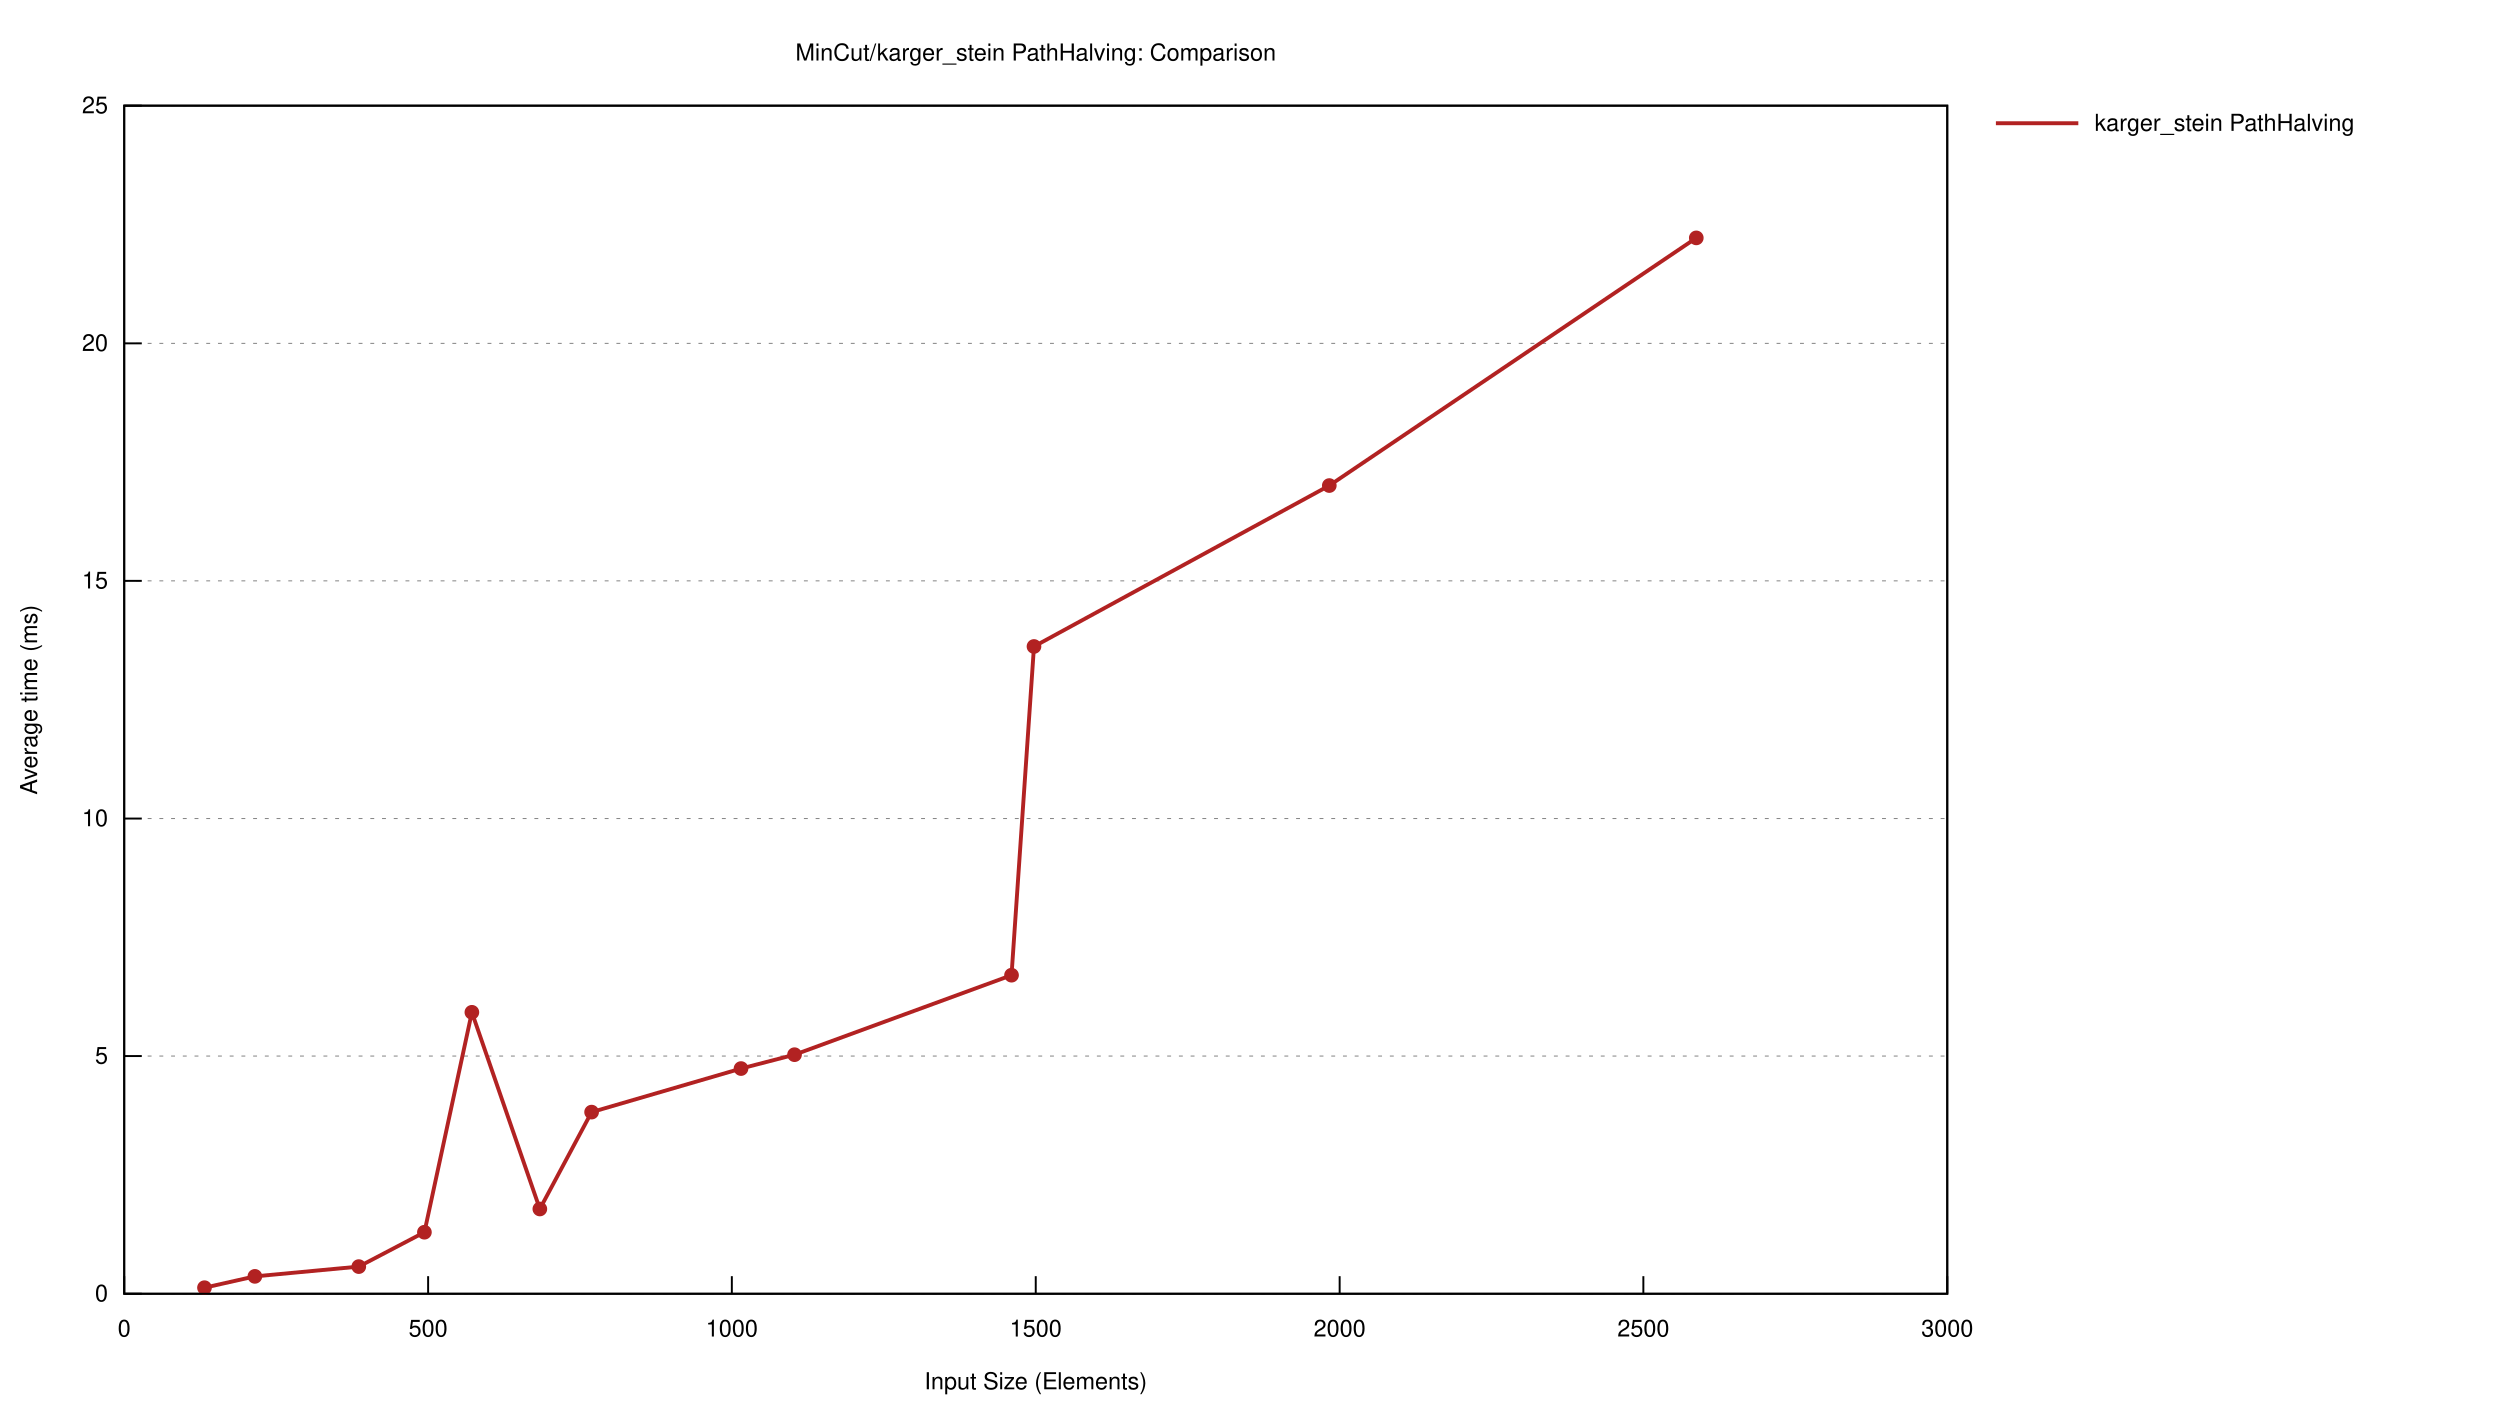
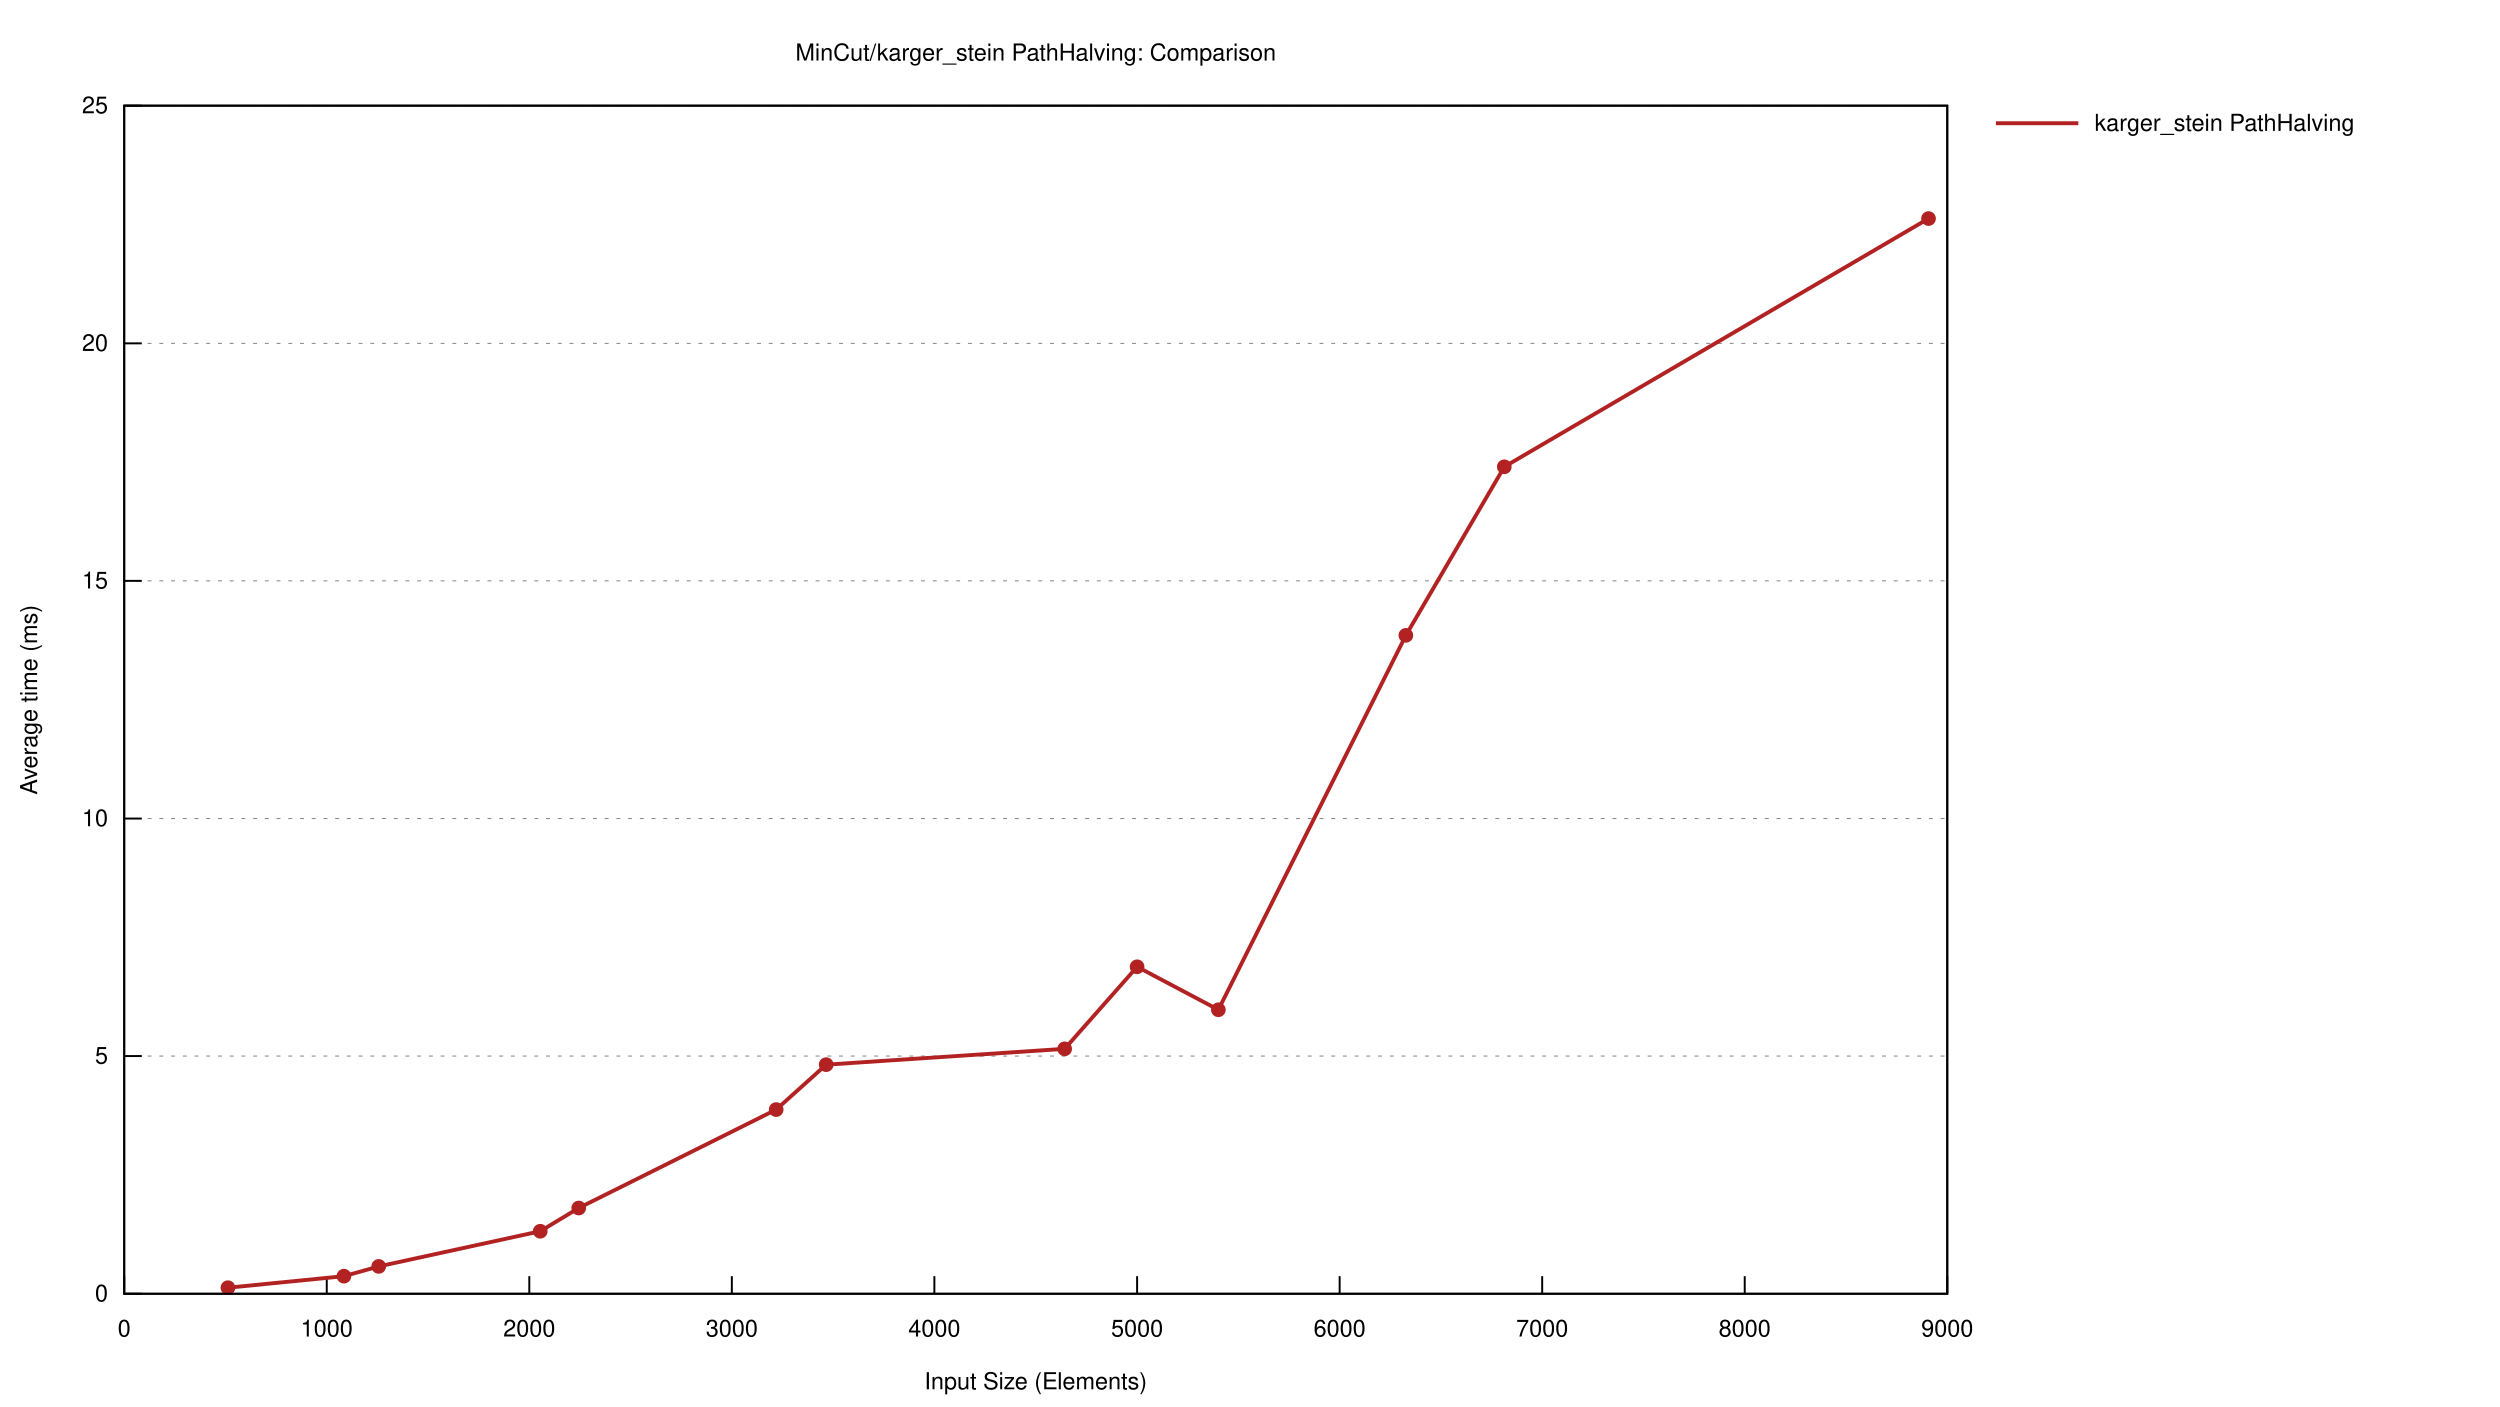
<svg xmlns="http://www.w3.org/2000/svg" xmlns:xlink="http://www.w3.org/1999/xlink" viewBox="0 0 1280 720">
  <g id="gnuplot_canvas">
    <rect x="0" y="0" width="1280" height="720" fill="none" />
    <defs>
      <circle id="gpDot" r="0.5" stroke-width="0.5" stroke="currentColor" />
      <path id="gpPt0" stroke-width="0.222" stroke="currentColor" d="M-1,0 h2 M0,-1 v2" />
      <path id="gpPt1" stroke-width="0.222" stroke="currentColor" d="M-1,-1 L1,1 M1,-1 L-1,1" />
      <path id="gpPt2" stroke-width="0.222" stroke="currentColor" d="M-1,0 L1,0 M0,-1 L0,1 M-1,-1 L1,1 M-1,1 L1,-1" />
      <rect id="gpPt3" stroke-width="0.222" stroke="currentColor" x="-1" y="-1" width="2" height="2" />
      <rect id="gpPt4" stroke-width="0.222" stroke="currentColor" fill="currentColor" x="-1" y="-1" width="2" height="2" />
      <circle id="gpPt5" stroke-width="0.222" stroke="currentColor" cx="0" cy="0" r="1" />
      <use xlink:href="#gpPt5" id="gpPt6" fill="currentColor" stroke="none" />
      <path id="gpPt7" stroke-width="0.222" stroke="currentColor" d="M0,-1.33 L-1.33,0.67 L1.33,0.67 z" />
      <use xlink:href="#gpPt7" id="gpPt8" fill="currentColor" stroke="none" />
      <use xlink:href="#gpPt7" id="gpPt9" stroke="currentColor" transform="rotate(180)" />
      <use xlink:href="#gpPt9" id="gpPt10" fill="currentColor" stroke="none" />
      <use xlink:href="#gpPt3" id="gpPt11" stroke="currentColor" transform="rotate(45)" />
      <use xlink:href="#gpPt11" id="gpPt12" fill="currentColor" stroke="none" />
      <path id="gpPt13" stroke-width="0.222" stroke="currentColor" d="M0,1.330 L1.265,0.411 L0.782,-1.067 L-0.782,-1.076 L-1.265,0.411 z" />
      <use xlink:href="#gpPt13" id="gpPt14" fill="currentColor" stroke="none" />
      <filter id="textbox" filterUnits="objectBoundingBox" x="0" y="0" height="1" width="1">
        <feFlood flood-color="white" flood-opacity="1" result="bgnd" />
        <feComposite in="SourceGraphic" in2="bgnd" operator="atop" />
      </filter>
      <filter id="greybox" filterUnits="objectBoundingBox" x="0" y="0" height="1" width="1">
        <feFlood flood-color="lightgrey" flood-opacity="1" result="grey" />
        <feComposite in="SourceGraphic" in2="grey" operator="atop" />
      </filter>
    </defs>
    <g fill="none" color="white" stroke="currentColor" stroke-width="1.00" stroke-linecap="butt" stroke-linejoin="miter">
</g>
    <g fill="none" color="black" stroke="currentColor" stroke-width="1.00" stroke-linecap="butt" stroke-linejoin="miter">
</g>
    <g fill="none" color="black" stroke="black" stroke-width="0.50" stroke-linecap="butt" stroke-linejoin="miter">
</g>
    <g fill="none" color="gray" stroke="currentColor" stroke-width="0.50" stroke-linecap="butt" stroke-linejoin="miter">
      <path stroke="gray" stroke-dasharray="2,4" class="gridline" d="M63.6,662.4 L997.0,662.4  " />
    </g>
    <g fill="none" color="gray" stroke="gray" stroke-width="1.00" stroke-linecap="butt" stroke-linejoin="miter">
</g>
    <g fill="none" color="black" stroke="currentColor" stroke-width="1.00" stroke-linecap="butt" stroke-linejoin="miter">
      <path stroke="black" d="M63.6,662.4 L72.6,662.4  " />
      <g transform="translate(55.3,666.3)" stroke="none" fill="black" font-family="Helvetica" font-size="12.00" text-anchor="end">
        <text>
          <tspan font-family="Helvetica"> 0</tspan>
        </text>
      </g>
    </g>
    <g fill="none" color="black" stroke="currentColor" stroke-width="1.00" stroke-linecap="butt" stroke-linejoin="miter">
</g>
    <g fill="none" color="black" stroke="black" stroke-width="0.50" stroke-linecap="butt" stroke-linejoin="miter">
</g>
    <g fill="none" color="gray" stroke="currentColor" stroke-width="0.50" stroke-linecap="butt" stroke-linejoin="miter">
      <path stroke="gray" stroke-dasharray="2,4" class="gridline" d="M63.6,540.7 L997.0,540.7  " />
    </g>
    <g fill="none" color="gray" stroke="gray" stroke-width="1.00" stroke-linecap="butt" stroke-linejoin="miter">
</g>
    <g fill="none" color="black" stroke="currentColor" stroke-width="1.00" stroke-linecap="butt" stroke-linejoin="miter">
      <path stroke="black" d="M63.6,540.7 L72.6,540.7  " />
      <g transform="translate(55.3,544.6)" stroke="none" fill="black" font-family="Helvetica" font-size="12.00" text-anchor="end">
        <text>
          <tspan font-family="Helvetica"> 5</tspan>
        </text>
      </g>
    </g>
    <g fill="none" color="black" stroke="currentColor" stroke-width="1.00" stroke-linecap="butt" stroke-linejoin="miter">
</g>
    <g fill="none" color="black" stroke="black" stroke-width="0.50" stroke-linecap="butt" stroke-linejoin="miter">
</g>
    <g fill="none" color="gray" stroke="currentColor" stroke-width="0.50" stroke-linecap="butt" stroke-linejoin="miter">
      <path stroke="gray" stroke-dasharray="2,4" class="gridline" d="M63.6,419.1 L997.0,419.1  " />
    </g>
    <g fill="none" color="gray" stroke="gray" stroke-width="1.00" stroke-linecap="butt" stroke-linejoin="miter">
</g>
    <g fill="none" color="black" stroke="currentColor" stroke-width="1.00" stroke-linecap="butt" stroke-linejoin="miter">
      <path stroke="black" d="M63.6,419.1 L72.6,419.1  " />
      <g transform="translate(55.3,423.0)" stroke="none" fill="black" font-family="Helvetica" font-size="12.00" text-anchor="end">
        <text>
          <tspan font-family="Helvetica"> 10</tspan>
        </text>
      </g>
    </g>
    <g fill="none" color="black" stroke="currentColor" stroke-width="1.00" stroke-linecap="butt" stroke-linejoin="miter">
</g>
    <g fill="none" color="black" stroke="black" stroke-width="0.50" stroke-linecap="butt" stroke-linejoin="miter">
</g>
    <g fill="none" color="gray" stroke="currentColor" stroke-width="0.50" stroke-linecap="butt" stroke-linejoin="miter">
      <path stroke="gray" stroke-dasharray="2,4" class="gridline" d="M63.6,297.4 L997.0,297.4  " />
    </g>
    <g fill="none" color="gray" stroke="gray" stroke-width="1.00" stroke-linecap="butt" stroke-linejoin="miter">
</g>
    <g fill="none" color="black" stroke="currentColor" stroke-width="1.00" stroke-linecap="butt" stroke-linejoin="miter">
      <path stroke="black" d="M63.6,297.4 L72.6,297.4  " />
      <g transform="translate(55.3,301.3)" stroke="none" fill="black" font-family="Helvetica" font-size="12.00" text-anchor="end">
        <text>
          <tspan font-family="Helvetica"> 15</tspan>
        </text>
      </g>
    </g>
    <g fill="none" color="black" stroke="currentColor" stroke-width="1.00" stroke-linecap="butt" stroke-linejoin="miter">
</g>
    <g fill="none" color="black" stroke="black" stroke-width="0.50" stroke-linecap="butt" stroke-linejoin="miter">
</g>
    <g fill="none" color="gray" stroke="currentColor" stroke-width="0.50" stroke-linecap="butt" stroke-linejoin="miter">
      <path stroke="gray" stroke-dasharray="2,4" class="gridline" d="M63.6,175.8 L997.0,175.8  " />
    </g>
    <g fill="none" color="gray" stroke="gray" stroke-width="1.00" stroke-linecap="butt" stroke-linejoin="miter">
</g>
    <g fill="none" color="black" stroke="currentColor" stroke-width="1.00" stroke-linecap="butt" stroke-linejoin="miter">
      <path stroke="black" d="M63.6,175.8 L72.6,175.8  " />
      <g transform="translate(55.3,179.7)" stroke="none" fill="black" font-family="Helvetica" font-size="12.00" text-anchor="end">
        <text>
          <tspan font-family="Helvetica"> 20</tspan>
        </text>
      </g>
    </g>
    <g fill="none" color="black" stroke="currentColor" stroke-width="1.00" stroke-linecap="butt" stroke-linejoin="miter">
</g>
    <g fill="none" color="black" stroke="black" stroke-width="0.50" stroke-linecap="butt" stroke-linejoin="miter">
</g>
    <g fill="none" color="gray" stroke="currentColor" stroke-width="0.50" stroke-linecap="butt" stroke-linejoin="miter">
      <path stroke="gray" stroke-dasharray="2,4" class="gridline" d="M63.6,54.1 L997.0,54.1  " />
    </g>
    <g fill="none" color="gray" stroke="gray" stroke-width="1.00" stroke-linecap="butt" stroke-linejoin="miter">
</g>
    <g fill="none" color="black" stroke="currentColor" stroke-width="1.00" stroke-linecap="butt" stroke-linejoin="miter">
      <path stroke="black" d="M63.6,54.1 L72.6,54.1  " />
      <g transform="translate(55.3,58.0)" stroke="none" fill="black" font-family="Helvetica" font-size="12.00" text-anchor="end">
        <text>
          <tspan font-family="Helvetica"> 25</tspan>
        </text>
      </g>
    </g>
    <g fill="none" color="black" stroke="currentColor" stroke-width="1.00" stroke-linecap="butt" stroke-linejoin="miter">
      <path stroke="black" d="M63.6,662.4 L63.6,653.4  " />
      <g transform="translate(63.6,684.3)" stroke="none" fill="black" font-family="Helvetica" font-size="12.00" text-anchor="middle">
        <text>
          <tspan font-family="Helvetica"> 0</tspan>
        </text>
      </g>
    </g>
    <g fill="none" color="black" stroke="currentColor" stroke-width="1.00" stroke-linecap="butt" stroke-linejoin="miter">
-       <path stroke="black" d="M219.2,662.4 L219.2,653.4  " />
-       <g transform="translate(219.2,684.3)" stroke="none" fill="black" font-family="Helvetica" font-size="12.00" text-anchor="middle">
-         <text>
-           <tspan font-family="Helvetica"> 500</tspan>
+       <path stroke="black" d="M167.3,662.4 L167.3,653.4  " />
+       <g transform="translate(167.3,684.3)" stroke="none" fill="black" font-family="Helvetica" font-size="12.00" text-anchor="middle">
+         <text>
+           <tspan font-family="Helvetica"> 1000</tspan>
+         </text>
+       </g>
+     </g>
+     <g fill="none" color="black" stroke="currentColor" stroke-width="1.00" stroke-linecap="butt" stroke-linejoin="miter">
+       <path stroke="black" d="M271.0,662.4 L271.0,653.4  " />
+       <g transform="translate(271.0,684.3)" stroke="none" fill="black" font-family="Helvetica" font-size="12.00" text-anchor="middle">
+         <text>
+           <tspan font-family="Helvetica"> 2000</tspan>
        </text>
      </g>
    </g>
    <g fill="none" color="black" stroke="currentColor" stroke-width="1.00" stroke-linecap="butt" stroke-linejoin="miter">
      <path stroke="black" d="M374.7,662.4 L374.7,653.4  " />
      <g transform="translate(374.7,684.3)" stroke="none" fill="black" font-family="Helvetica" font-size="12.00" text-anchor="middle">
        <text>
-           <tspan font-family="Helvetica"> 1000</tspan>
-         </text>
-       </g>
-     </g>
-     <g fill="none" color="black" stroke="currentColor" stroke-width="1.00" stroke-linecap="butt" stroke-linejoin="miter">
-       <path stroke="black" d="M530.3,662.4 L530.3,653.4  " />
-       <g transform="translate(530.3,684.3)" stroke="none" fill="black" font-family="Helvetica" font-size="12.00" text-anchor="middle">
-         <text>
-           <tspan font-family="Helvetica"> 1500</tspan>
+           <tspan font-family="Helvetica"> 3000</tspan>
+         </text>
+       </g>
+     </g>
+     <g fill="none" color="black" stroke="currentColor" stroke-width="1.00" stroke-linecap="butt" stroke-linejoin="miter">
+       <path stroke="black" d="M478.4,662.4 L478.4,653.4  " />
+       <g transform="translate(478.4,684.3)" stroke="none" fill="black" font-family="Helvetica" font-size="12.00" text-anchor="middle">
+         <text>
+           <tspan font-family="Helvetica"> 4000</tspan>
+         </text>
+       </g>
+     </g>
+     <g fill="none" color="black" stroke="currentColor" stroke-width="1.00" stroke-linecap="butt" stroke-linejoin="miter">
+       <path stroke="black" d="M582.2,662.4 L582.2,653.4  " />
+       <g transform="translate(582.2,684.3)" stroke="none" fill="black" font-family="Helvetica" font-size="12.00" text-anchor="middle">
+         <text>
+           <tspan font-family="Helvetica"> 5000</tspan>
        </text>
      </g>
    </g>
    <g fill="none" color="black" stroke="currentColor" stroke-width="1.00" stroke-linecap="butt" stroke-linejoin="miter">
      <path stroke="black" d="M685.9,662.4 L685.9,653.4  " />
      <g transform="translate(685.9,684.3)" stroke="none" fill="black" font-family="Helvetica" font-size="12.00" text-anchor="middle">
        <text>
-           <tspan font-family="Helvetica"> 2000</tspan>
-         </text>
-       </g>
-     </g>
-     <g fill="none" color="black" stroke="currentColor" stroke-width="1.00" stroke-linecap="butt" stroke-linejoin="miter">
-       <path stroke="black" d="M841.4,662.4 L841.4,653.4  " />
-       <g transform="translate(841.4,684.3)" stroke="none" fill="black" font-family="Helvetica" font-size="12.00" text-anchor="middle">
-         <text>
-           <tspan font-family="Helvetica"> 2500</tspan>
+           <tspan font-family="Helvetica"> 6000</tspan>
+         </text>
+       </g>
+     </g>
+     <g fill="none" color="black" stroke="currentColor" stroke-width="1.00" stroke-linecap="butt" stroke-linejoin="miter">
+       <path stroke="black" d="M789.6,662.4 L789.6,653.4  " />
+       <g transform="translate(789.6,684.3)" stroke="none" fill="black" font-family="Helvetica" font-size="12.00" text-anchor="middle">
+         <text>
+           <tspan font-family="Helvetica"> 7000</tspan>
+         </text>
+       </g>
+     </g>
+     <g fill="none" color="black" stroke="currentColor" stroke-width="1.00" stroke-linecap="butt" stroke-linejoin="miter">
+       <path stroke="black" d="M893.3,662.4 L893.3,653.4  " />
+       <g transform="translate(893.3,684.3)" stroke="none" fill="black" font-family="Helvetica" font-size="12.00" text-anchor="middle">
+         <text>
+           <tspan font-family="Helvetica"> 8000</tspan>
        </text>
      </g>
    </g>
    <g fill="none" color="black" stroke="currentColor" stroke-width="1.00" stroke-linecap="butt" stroke-linejoin="miter">
      <path stroke="black" d="M997.0,662.4 L997.0,653.4  " />
      <g transform="translate(997.0,684.3)" stroke="none" fill="black" font-family="Helvetica" font-size="12.00" text-anchor="middle">
        <text>
-           <tspan font-family="Helvetica"> 3000</tspan>
+           <tspan font-family="Helvetica"> 9000</tspan>
        </text>
      </g>
    </g>
    <g fill="none" color="black" stroke="currentColor" stroke-width="1.00" stroke-linecap="butt" stroke-linejoin="miter">
</g>
    <g fill="none" color="black" stroke="currentColor" stroke-width="1.00" stroke-linecap="butt" stroke-linejoin="miter">
      <path stroke="black" d="M63.6,54.1 L63.6,662.4 L997.0,662.4 L997.0,54.1 L63.6,54.1 Z  " />
    </g>
    <g fill="none" color="black" stroke="currentColor" stroke-width="1.00" stroke-linecap="butt" stroke-linejoin="miter">
      <g transform="translate(19.0,358.3) rotate(270)" stroke="none" fill="black" font-family="Helvetica" font-size="12.00" text-anchor="middle">
        <text>
          <tspan font-family="Helvetica">Average time (ms)</tspan>
        </text>
      </g>
    </g>
    <g fill="none" color="black" stroke="currentColor" stroke-width="1.00" stroke-linecap="butt" stroke-linejoin="miter">
      <g transform="translate(530.3,711.3)" stroke="none" fill="black" font-family="Helvetica" font-size="12.00" text-anchor="middle">
        <text>
          <tspan font-family="Helvetica">Input Size (Elements)</tspan>
        </text>
      </g>
    </g>
    <g fill="none" color="black" stroke="currentColor" stroke-width="1.00" stroke-linecap="butt" stroke-linejoin="miter">
      <g transform="translate(530.3,31.0)" stroke="none" fill="black" font-family="Helvetica" font-size="12.00" text-anchor="middle">
        <text>
          <tspan font-family="Helvetica">MinCut/karger_stein PathHalving: Comparison</tspan>
        </text>
      </g>
    </g>
    <g fill="none" color="black" stroke="currentColor" stroke-width="1.00" stroke-linecap="butt" stroke-linejoin="miter">
</g>
    <g id="gnuplot_plot_1">
      <g fill="none" color="white" stroke="currentColor" stroke-width="2.00" stroke-linecap="butt" stroke-linejoin="miter">
</g>
      <g fill="none" color="black" stroke="currentColor" stroke-width="2.00" stroke-linecap="butt" stroke-linejoin="miter">
        <g transform="translate(1072.4,67.0)" stroke="none" fill="black" font-family="Helvetica" font-size="12.00" text-anchor="start">
          <text>
            <tspan font-family="Helvetica">karger_stein PathHalving</tspan>
          </text>
        </g>
      </g>
      <g fill="none" color="black" stroke="currentColor" stroke-width="2.00" stroke-linecap="butt" stroke-linejoin="miter">
-         <path stroke="rgb(178,  34,  34)" d="M1021.9,63.1 L1064.1,63.1 M104.7,659.3 L130.5,653.5 L183.7,648.5 L217.3,630.9 L241.6,518.3 L276.4,619.0   L302.9,569.4 L379.4,547.1 L406.8,540.0 L517.9,499.3 L529.4,331.0 L680.6,248.6 L868.5,121.8  " />
+         <path stroke="rgb(178,  34,  34)" d="M1021.9,63.1 L1064.1,63.1 M116.7,659.3 L176.1,653.4 L193.9,648.4 L276.6,630.4 L296.3,618.5 L397.4,568.1   L423.0,545.1 L545.1,537.0 L582.2,495.0 L623.8,517.0 L719.8,325.3 L770.2,239.0 L987.4,111.9  " />
      </g>
    </g>
    <g id="gnuplot_plot_2">
      <g fill="none" color="white" stroke="rgb(178,  34,  34)" stroke-width="1.00" stroke-linecap="butt" stroke-linejoin="miter">
</g>
      <g fill="none" color="black" stroke="currentColor" stroke-width="1.00" stroke-linecap="butt" stroke-linejoin="miter">
-         <use xlink:href="#gpPt6" transform="translate(104.7,659.3) scale(3.38)" color="rgb(178,  34,  34)" />
-         <use xlink:href="#gpPt6" transform="translate(130.5,653.5) scale(3.38)" color="rgb(178,  34,  34)" />
-         <use xlink:href="#gpPt6" transform="translate(183.7,648.5) scale(3.38)" color="rgb(178,  34,  34)" />
-         <use xlink:href="#gpPt6" transform="translate(217.3,630.9) scale(3.38)" color="rgb(178,  34,  34)" />
-         <use xlink:href="#gpPt6" transform="translate(241.6,518.3) scale(3.38)" color="rgb(178,  34,  34)" />
-         <use xlink:href="#gpPt6" transform="translate(276.4,619.0) scale(3.38)" color="rgb(178,  34,  34)" />
-         <use xlink:href="#gpPt6" transform="translate(302.9,569.4) scale(3.38)" color="rgb(178,  34,  34)" />
-         <use xlink:href="#gpPt6" transform="translate(379.4,547.1) scale(3.38)" color="rgb(178,  34,  34)" />
-         <use xlink:href="#gpPt6" transform="translate(406.8,540.0) scale(3.38)" color="rgb(178,  34,  34)" />
-         <use xlink:href="#gpPt6" transform="translate(517.9,499.3) scale(3.38)" color="rgb(178,  34,  34)" />
-         <use xlink:href="#gpPt6" transform="translate(529.4,331.0) scale(3.38)" color="rgb(178,  34,  34)" />
-         <use xlink:href="#gpPt6" transform="translate(680.6,248.6) scale(3.38)" color="rgb(178,  34,  34)" />
-         <use xlink:href="#gpPt6" transform="translate(868.5,121.8) scale(3.38)" color="rgb(178,  34,  34)" />
+         <use xlink:href="#gpPt6" transform="translate(116.7,659.3) scale(3.38)" color="rgb(178,  34,  34)" />
+         <use xlink:href="#gpPt6" transform="translate(176.1,653.4) scale(3.38)" color="rgb(178,  34,  34)" />
+         <use xlink:href="#gpPt6" transform="translate(193.9,648.4) scale(3.38)" color="rgb(178,  34,  34)" />
+         <use xlink:href="#gpPt6" transform="translate(276.6,630.4) scale(3.38)" color="rgb(178,  34,  34)" />
+         <use xlink:href="#gpPt6" transform="translate(296.3,618.5) scale(3.38)" color="rgb(178,  34,  34)" />
+         <use xlink:href="#gpPt6" transform="translate(397.4,568.1) scale(3.38)" color="rgb(178,  34,  34)" />
+         <use xlink:href="#gpPt6" transform="translate(423.0,545.1) scale(3.38)" color="rgb(178,  34,  34)" />
+         <use xlink:href="#gpPt6" transform="translate(545.1,537.0) scale(3.38)" color="rgb(178,  34,  34)" />
+         <use xlink:href="#gpPt6" transform="translate(582.2,495.0) scale(3.38)" color="rgb(178,  34,  34)" />
+         <use xlink:href="#gpPt6" transform="translate(623.8,517.0) scale(3.38)" color="rgb(178,  34,  34)" />
+         <use xlink:href="#gpPt6" transform="translate(719.8,325.3) scale(3.38)" color="rgb(178,  34,  34)" />
+         <use xlink:href="#gpPt6" transform="translate(770.2,239.0) scale(3.38)" color="rgb(178,  34,  34)" />
+         <use xlink:href="#gpPt6" transform="translate(987.4,111.9) scale(3.38)" color="rgb(178,  34,  34)" />
      </g>
    </g>
    <g fill="none" color="white" stroke="rgb(178,  34,  34)" stroke-width="2.00" stroke-linecap="butt" stroke-linejoin="miter">
</g>
    <g fill="none" color="black" stroke="currentColor" stroke-width="2.00" stroke-linecap="butt" stroke-linejoin="miter">
</g>
    <g fill="none" color="black" stroke="black" stroke-width="1.00" stroke-linecap="butt" stroke-linejoin="miter">
</g>
    <g fill="none" color="black" stroke="currentColor" stroke-width="1.00" stroke-linecap="butt" stroke-linejoin="miter">
      <path stroke="black" d="M63.6,54.1 L63.6,662.4 L997.0,662.4 L997.0,54.1 L63.6,54.1 Z  " />
    </g>
    <g fill="none" color="black" stroke="currentColor" stroke-width="1.00" stroke-linecap="butt" stroke-linejoin="miter">
</g>
  </g>
</svg>
